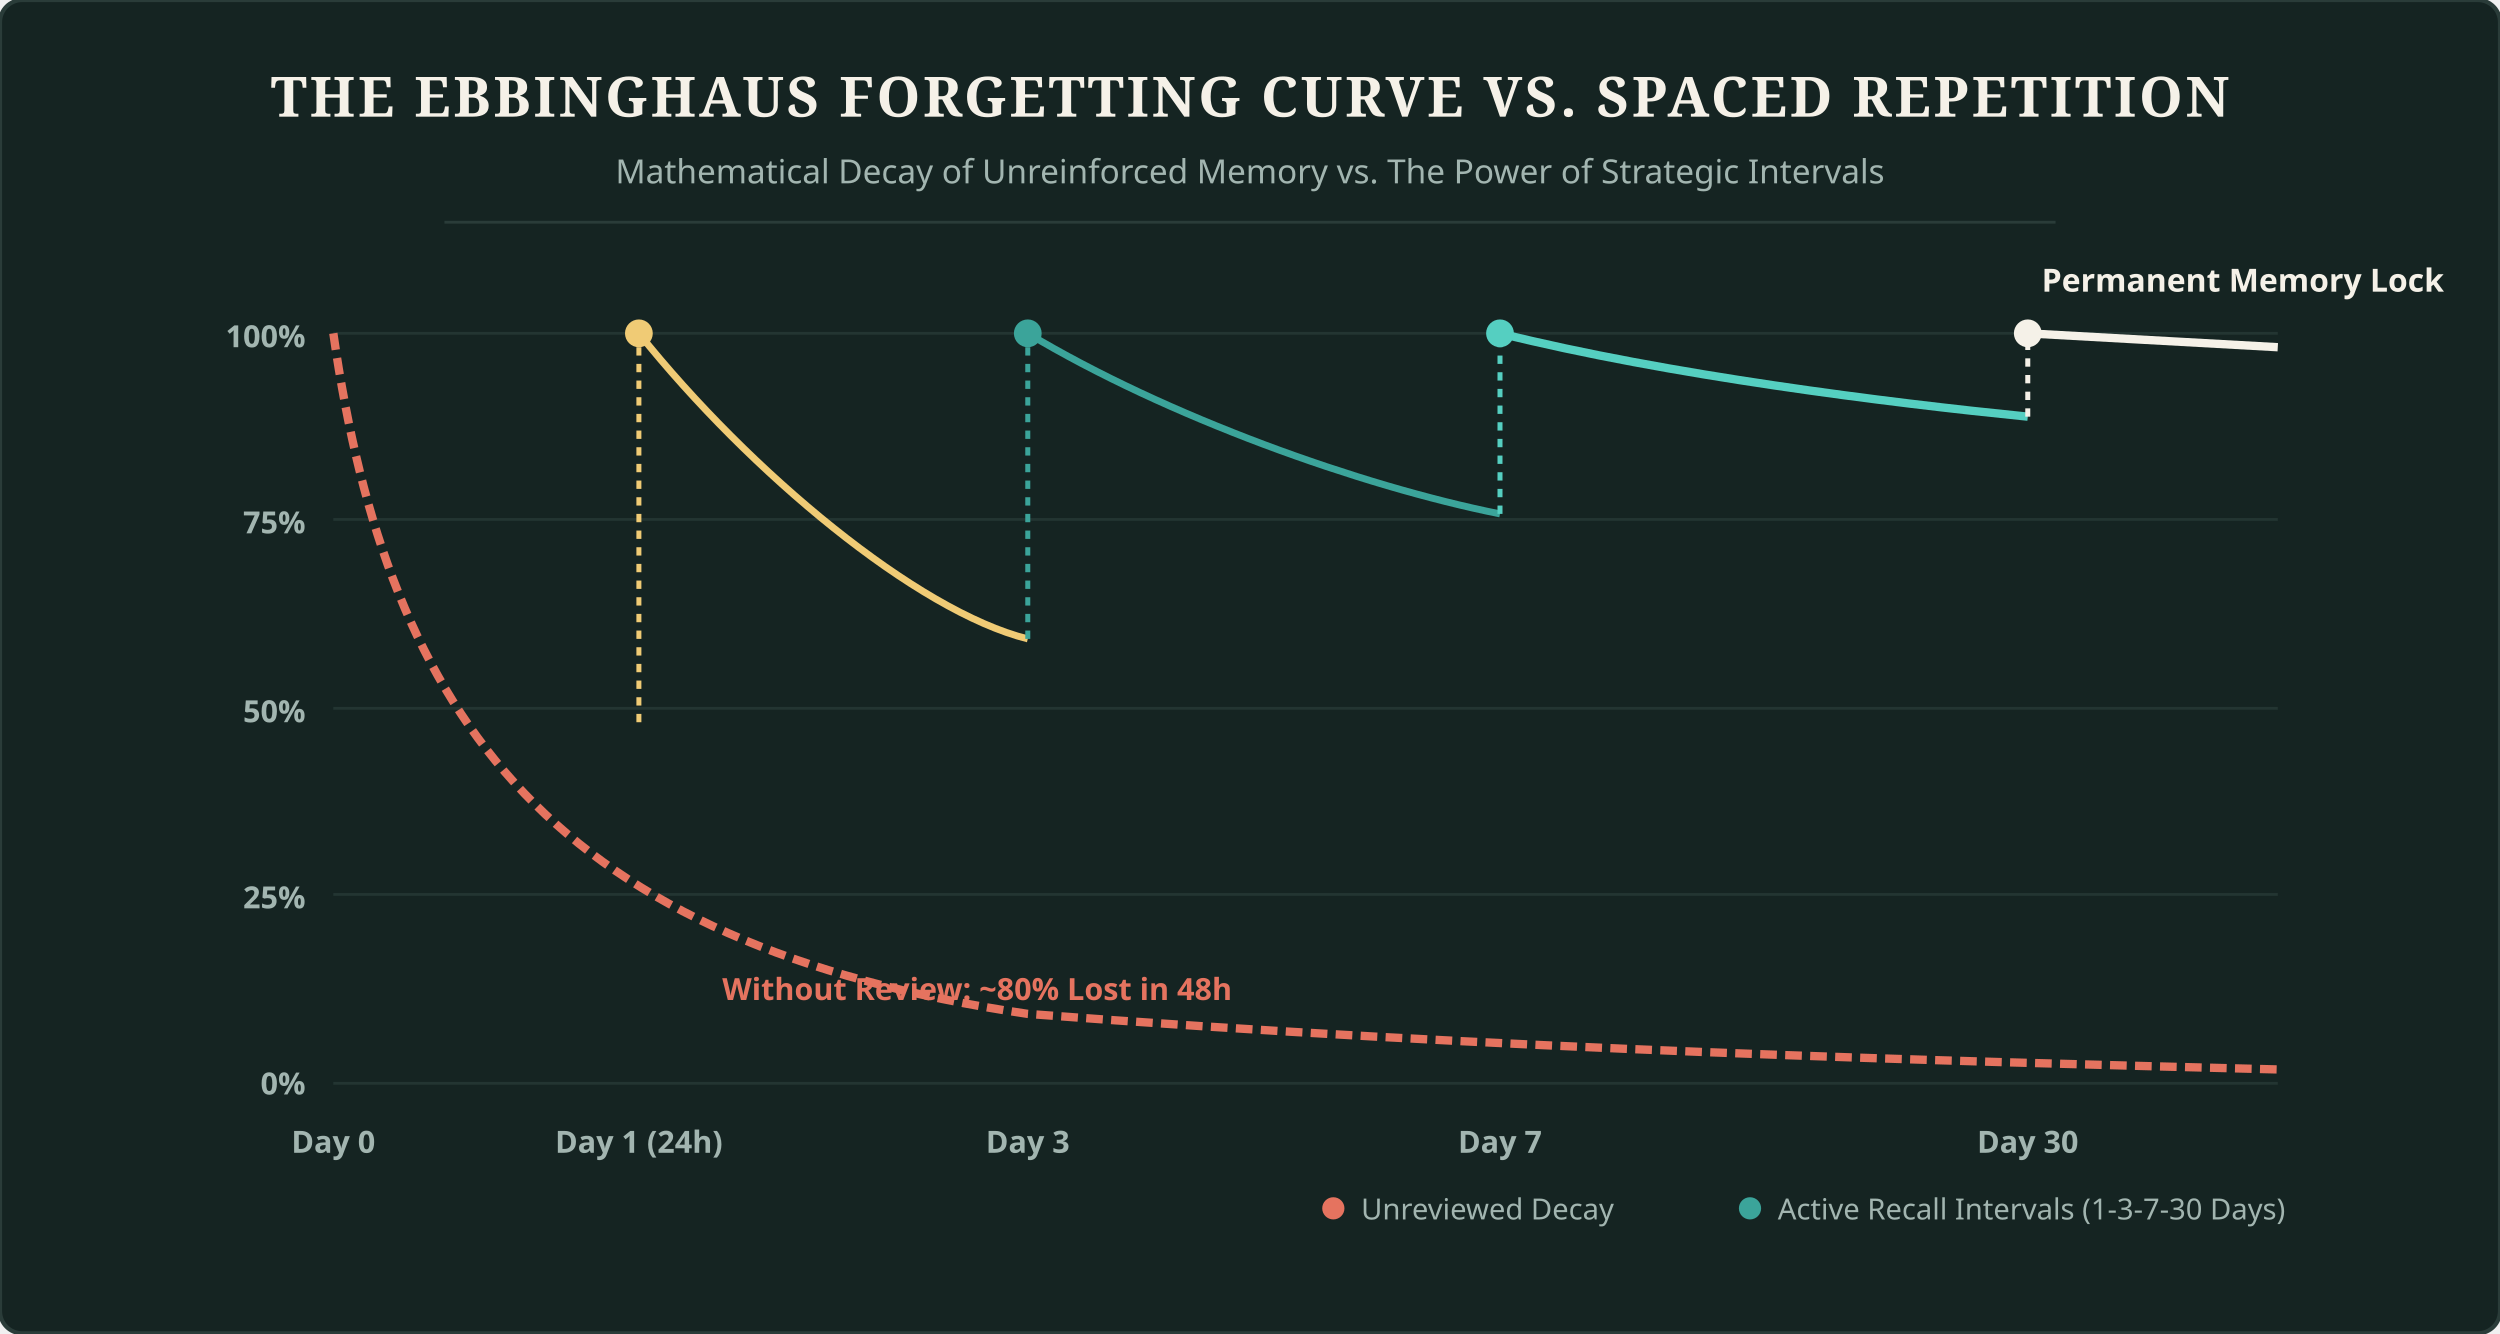
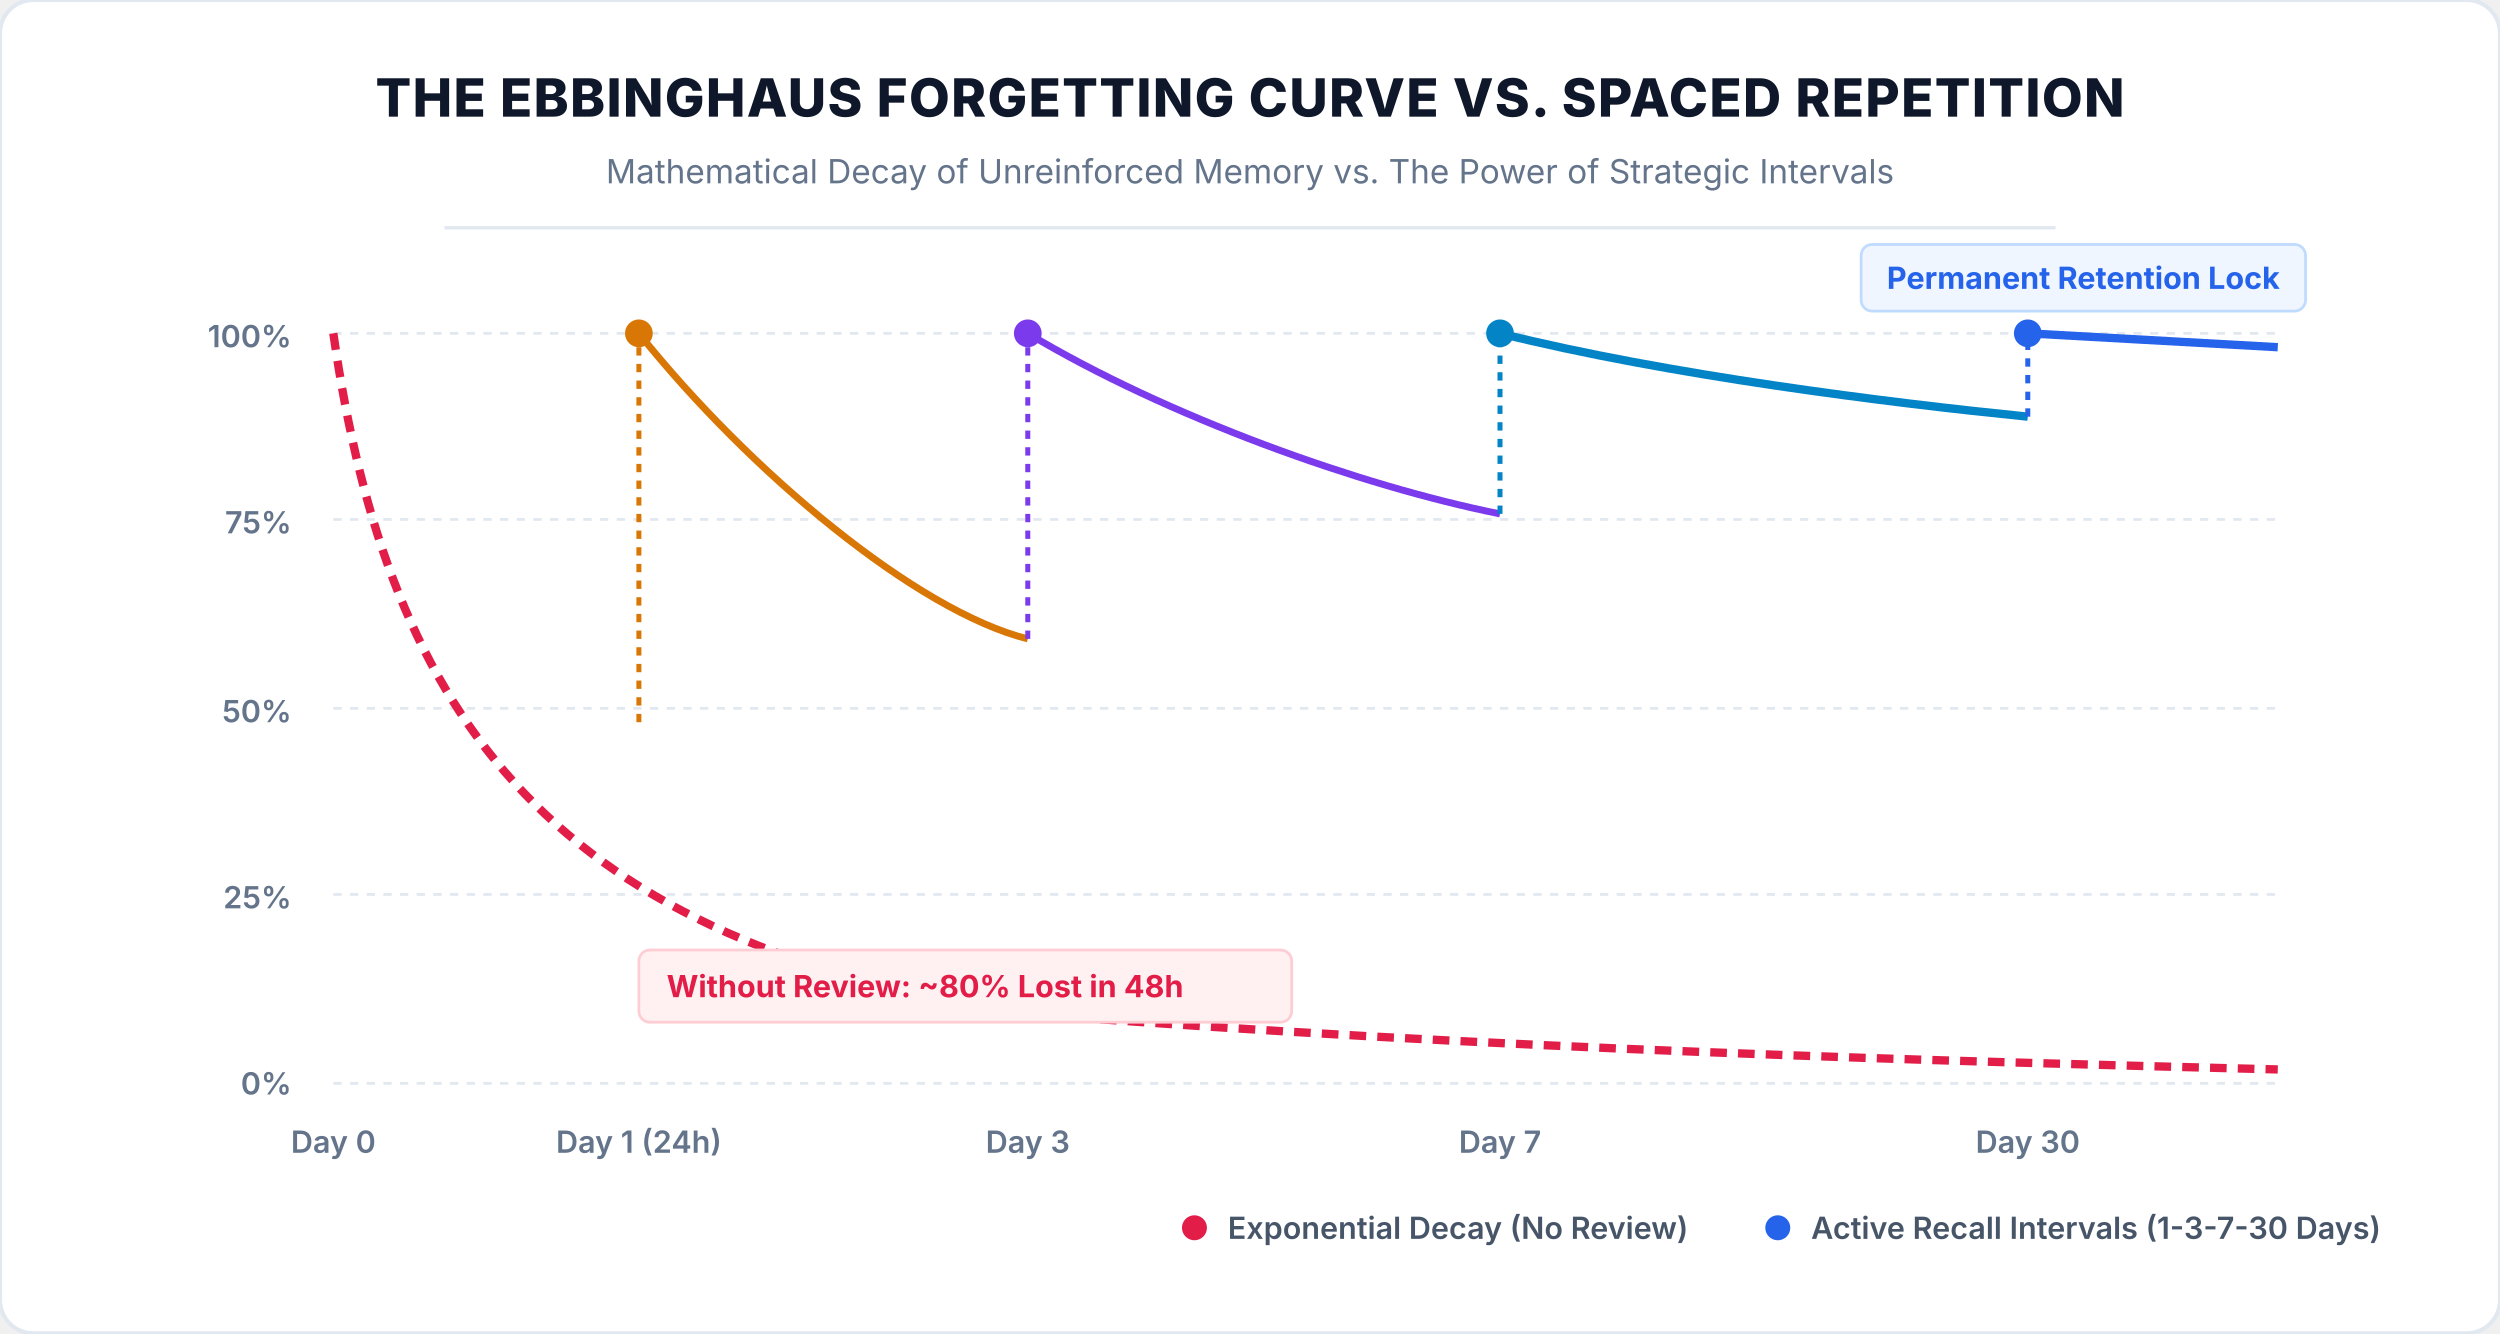
<svg xmlns="http://www.w3.org/2000/svg" viewBox="0 0 900 480" width="100%" height="100%">
-   <defs>
-     <linearGradient id="gridGrad" x1="0%" y1="0%" x2="0%" y2="100%">
-       <stop offset="0%" stop-color="#2a3c39" stop-opacity="0.3" />
-       <stop offset="100%" stop-color="#152422" stop-opacity="0.1" />
-     </linearGradient>
-   </defs>
-   <rect width="900" height="480" rx="8" fill="#152422" stroke="#2a3c39" stroke-width="1.5" />
-   <text x="450" y="42" text-anchor="middle" font-family="'Iowan Old Style', Georgia, serif" font-size="20" font-weight="700" fill="#f5f1e8" letter-spacing="1">THE EBBINGHAUS FORGETTING CURVE VS. SPACED REPETITION</text>
-   <text x="450" y="66" text-anchor="middle" font-family="'Avenir Next', sans-serif" font-size="12" fill="#a2b5b0">Mathematical Decay of Unreinforced Memory vs. The Power of Strategic Intervals</text>
-   <line x1="160" y1="80" x2="740" y2="80" stroke="#2a3c39" stroke-width="1" />
-   <g stroke="#233532" stroke-width="1">
+   <rect width="900" height="480" rx="12" fill="#ffffff" stroke="#e2e8f0" stroke-width="1.5" />
+   <text x="450" y="42" text-anchor="middle" font-family="'Plus Jakarta Sans', -apple-system, sans-serif" font-size="19" font-weight="800" fill="#0f172a" letter-spacing="0.5">THE EBBINGHAUS FORGETTING CURVE VS. SPACED REPETITION</text>
+   <text x="450" y="66" text-anchor="middle" font-family="'Plus Jakarta Sans', -apple-system, sans-serif" font-size="12" fill="#64748b">Mathematical Decay of Unreinforced Memory vs. The Power of Strategic Intervals</text>
+   <line x1="160" y1="82" x2="740" y2="82" stroke="#e2e8f0" stroke-width="1.2" />
+   <g stroke="#e2e8f0" stroke-width="1" stroke-dasharray="3 3">
    <line x1="120" y1="120" x2="820" y2="120" />
    <line x1="120" y1="187" x2="820" y2="187" />
    <line x1="120" y1="255" x2="820" y2="255" />
    <line x1="120" y1="322" x2="820" y2="322" />
    <line x1="120" y1="390" x2="820" y2="390" />
  </g>
-   <g font-family="'Avenir Next', sans-serif" font-size="11" font-weight="600" fill="#a2b5b0" text-anchor="end">
-     <text x="110" y="125">100%</text>
-     <text x="110" y="192">75%</text>
-     <text x="110" y="260">50%</text>
-     <text x="110" y="327">25%</text>
-     <text x="110" y="394">0%</text>
+   <g font-family="'Plus Jakarta Sans', -apple-system, sans-serif" font-size="11" font-weight="600" fill="#64748b" text-anchor="end">
+     <text x="105" y="125">100%</text>
+     <text x="105" y="192">75%</text>
+     <text x="105" y="260">50%</text>
+     <text x="105" y="327">25%</text>
+     <text x="105" y="394">0%</text>
  </g>
-   <g font-family="'Avenir Next', sans-serif" font-size="11" font-weight="600" fill="#a2b5b0" text-anchor="middle">
+   <g font-family="'Plus Jakarta Sans', -apple-system, sans-serif" font-size="11" font-weight="600" fill="#64748b" text-anchor="middle">
    <text x="120" y="415">Day 0</text>
    <text x="230" y="415">Day 1 (24h)</text>
    <text x="370" y="415">Day 3</text>
    <text x="540" y="415">Day 7</text>
    <text x="730" y="415">Day 30</text>
  </g>
-   <path d="M 120 120 C 140 260 200 340 370 365 C 540 378 700 382 820 385" fill="none" stroke="#e5735f" stroke-width="3" stroke-dasharray="6 3" />
-   <text x="260" y="360" font-family="'Avenir Next', sans-serif" font-size="11" font-weight="700" fill="#e5735f">Without Review: ~80% Lost in 48h</text>
-   <path d="M 230 260 L 230 120" stroke="#f0cb75" stroke-width="1.8" stroke-dasharray="3 3" />
-   <circle cx="230" cy="120" r="5" fill="#f0cb75" />
-   <path d="M 230 120 C 270 170 330 220 370 230" fill="none" stroke="#f0cb75" stroke-width="2.5" />
-   <path d="M 370 230 L 370 120" stroke="#3ba49a" stroke-width="1.8" stroke-dasharray="3 3" />
-   <circle cx="370" cy="120" r="5" fill="#3ba49a" />
-   <path d="M 370 120 C 420 150 490 175 540 185" fill="none" stroke="#3ba49a" stroke-width="2.5" />
-   <path d="M 540 185 L 540 120" stroke="#55cfc1" stroke-width="1.8" stroke-dasharray="3 3" />
-   <circle cx="540" cy="120" r="5" fill="#55cfc1" />
-   <path d="M 540 120 C 600 135 680 145 730 150" fill="none" stroke="#55cfc1" stroke-width="3" />
-   <path d="M 730 150 L 730 120" stroke="#f5f1e8" stroke-width="1.8" stroke-dasharray="3 3" />
-   <circle cx="730" cy="120" r="5" fill="#f5f1e8" />
-   <path d="M 730 120 L 820 125" fill="none" stroke="#f5f1e8" stroke-width="3" />
-   <text x="735" y="105" font-family="'Avenir Next', sans-serif" font-size="11.5" font-weight="700" fill="#f5f1e8">Permanent Memory Lock</text>
-   <g transform="translate(480, 435)">
-     <circle cx="0" cy="0" r="4" fill="#e5735f" />
-     <text x="10" y="4" font-family="'Avenir Next', sans-serif" font-size="10.5" fill="#a2b5b0">Unreviewed Decay</text>
-     <circle cx="150" cy="0" r="4" fill="#3ba49a" />
-     <text x="160" y="4" font-family="'Avenir Next', sans-serif" font-size="10.5" fill="#a2b5b0">Active Recall Intervals (1-3-7-30 Days)</text>
+   <path d="M 120 120 C 140 260 200 340 370 365 C 540 378 700 382 820 385" fill="none" stroke="#e11d48" stroke-width="3" stroke-dasharray="6 4" />
+   <rect x="230" y="342" width="235" height="26" rx="4" fill="#fff1f2" stroke="#fecdd3" />
+   <text x="240" y="359" font-family="'Plus Jakarta Sans', -apple-system, sans-serif" font-size="11" font-weight="700" fill="#e11d48">Without Review: ~80% Lost in 48h</text>
+   <path d="M 230 260 L 230 120" stroke="#d97706" stroke-width="1.8" stroke-dasharray="3 3" />
+   <circle cx="230" cy="120" r="5" fill="#d97706" />
+   <path d="M 230 120 C 270 170 330 220 370 230" fill="none" stroke="#d97706" stroke-width="2.5" />
+   <path d="M 370 230 L 370 120" stroke="#7c3aed" stroke-width="1.8" stroke-dasharray="3 3" />
+   <circle cx="370" cy="120" r="5" fill="#7c3aed" />
+   <path d="M 370 120 C 420 150 490 175 540 185" fill="none" stroke="#7c3aed" stroke-width="2.5" />
+   <path d="M 540 185 L 540 120" stroke="#0284c7" stroke-width="1.8" stroke-dasharray="3 3" />
+   <circle cx="540" cy="120" r="5" fill="#0284c7" />
+   <path d="M 540 120 C 600 135 680 145 730 150" fill="none" stroke="#0284c7" stroke-width="3" />
+   <path d="M 730 150 L 730 120" stroke="#2563eb" stroke-width="1.8" stroke-dasharray="3 3" />
+   <circle cx="730" cy="120" r="5" fill="#2563eb" />
+   <path d="M 730 120 L 820 125" fill="none" stroke="#2563eb" stroke-width="3" />
+   <rect x="670" y="88" width="160" height="24" rx="4" fill="#eff6ff" stroke="#bfdbfe" />
+   <text x="750" y="104" text-anchor="middle" font-family="'Plus Jakarta Sans', -apple-system, sans-serif" font-size="11" font-weight="700" fill="#2563eb">Permanent Retention Lock</text>
+   <g transform="translate(430, 442)">
+     <circle cx="0" cy="0" r="4.5" fill="#e11d48" />
+     <text x="12" y="4" font-family="'Plus Jakarta Sans', -apple-system, sans-serif" font-size="11" font-weight="600" fill="#475569">Exponential Decay (No Review)</text>
+     <circle cx="210" cy="0" r="4.5" fill="#2563eb" />
+     <text x="222" y="4" font-family="'Plus Jakarta Sans', -apple-system, sans-serif" font-size="11" font-weight="600" fill="#475569">Active Recall Intervals (1-3-7-30 Days)</text>
  </g>
</svg>
